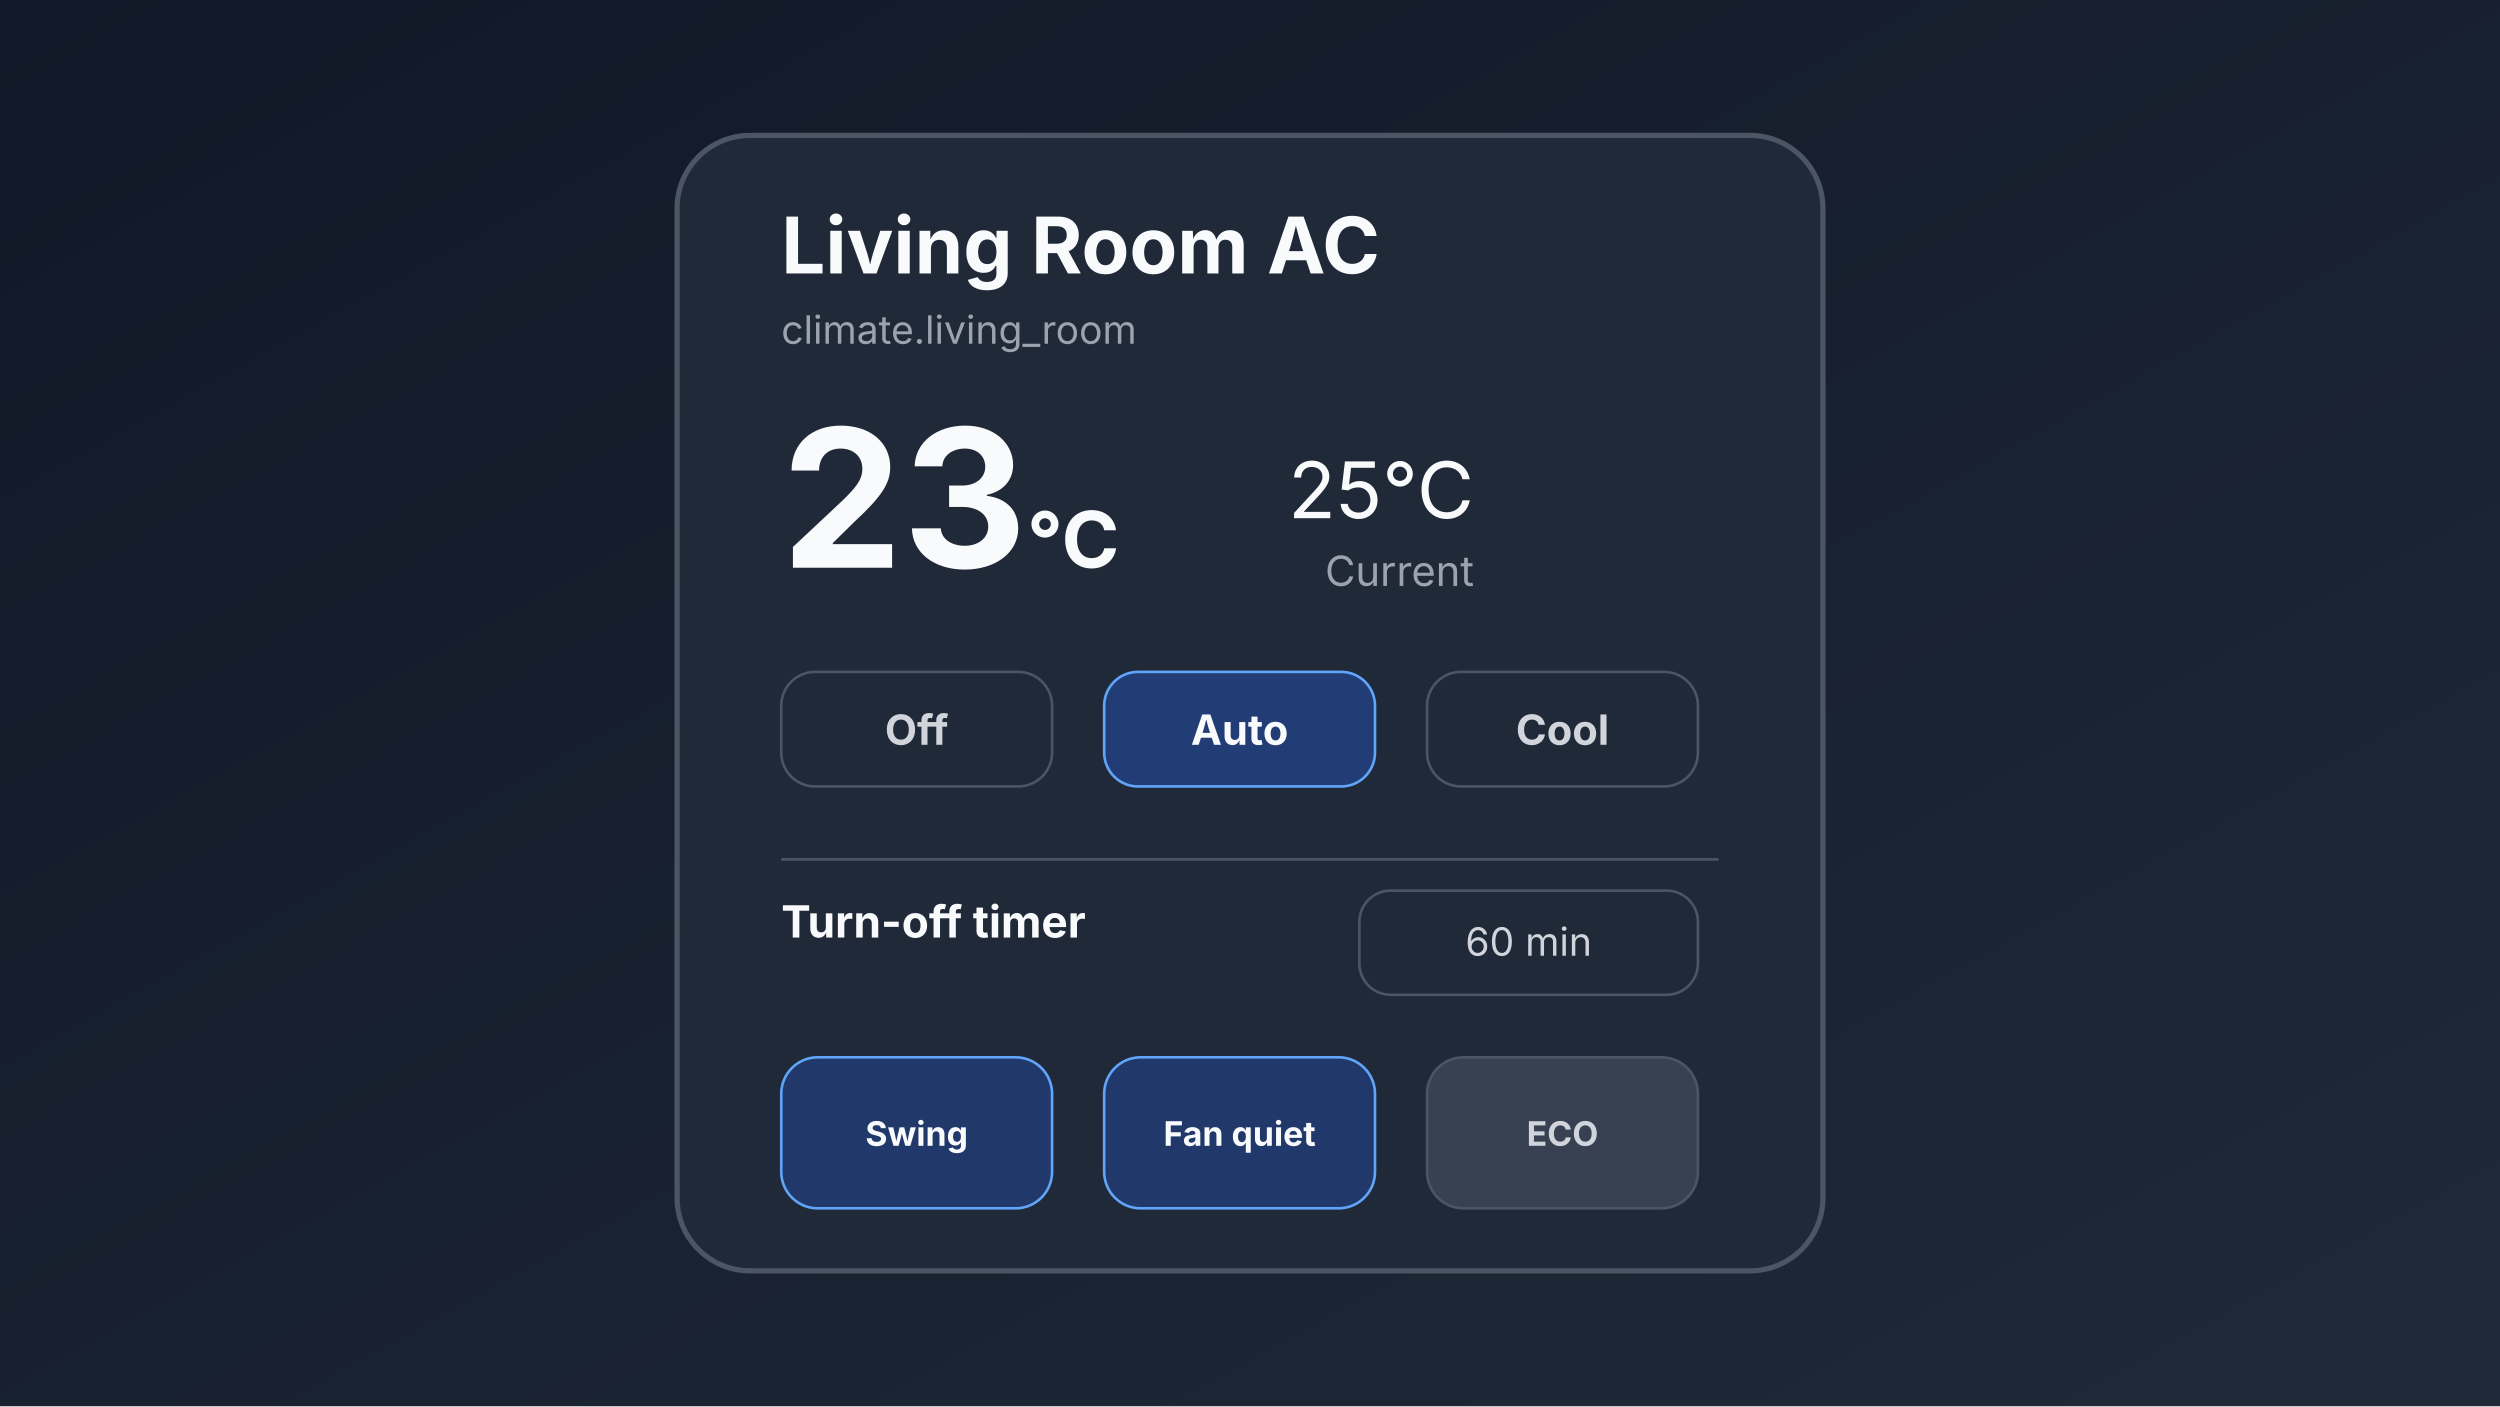
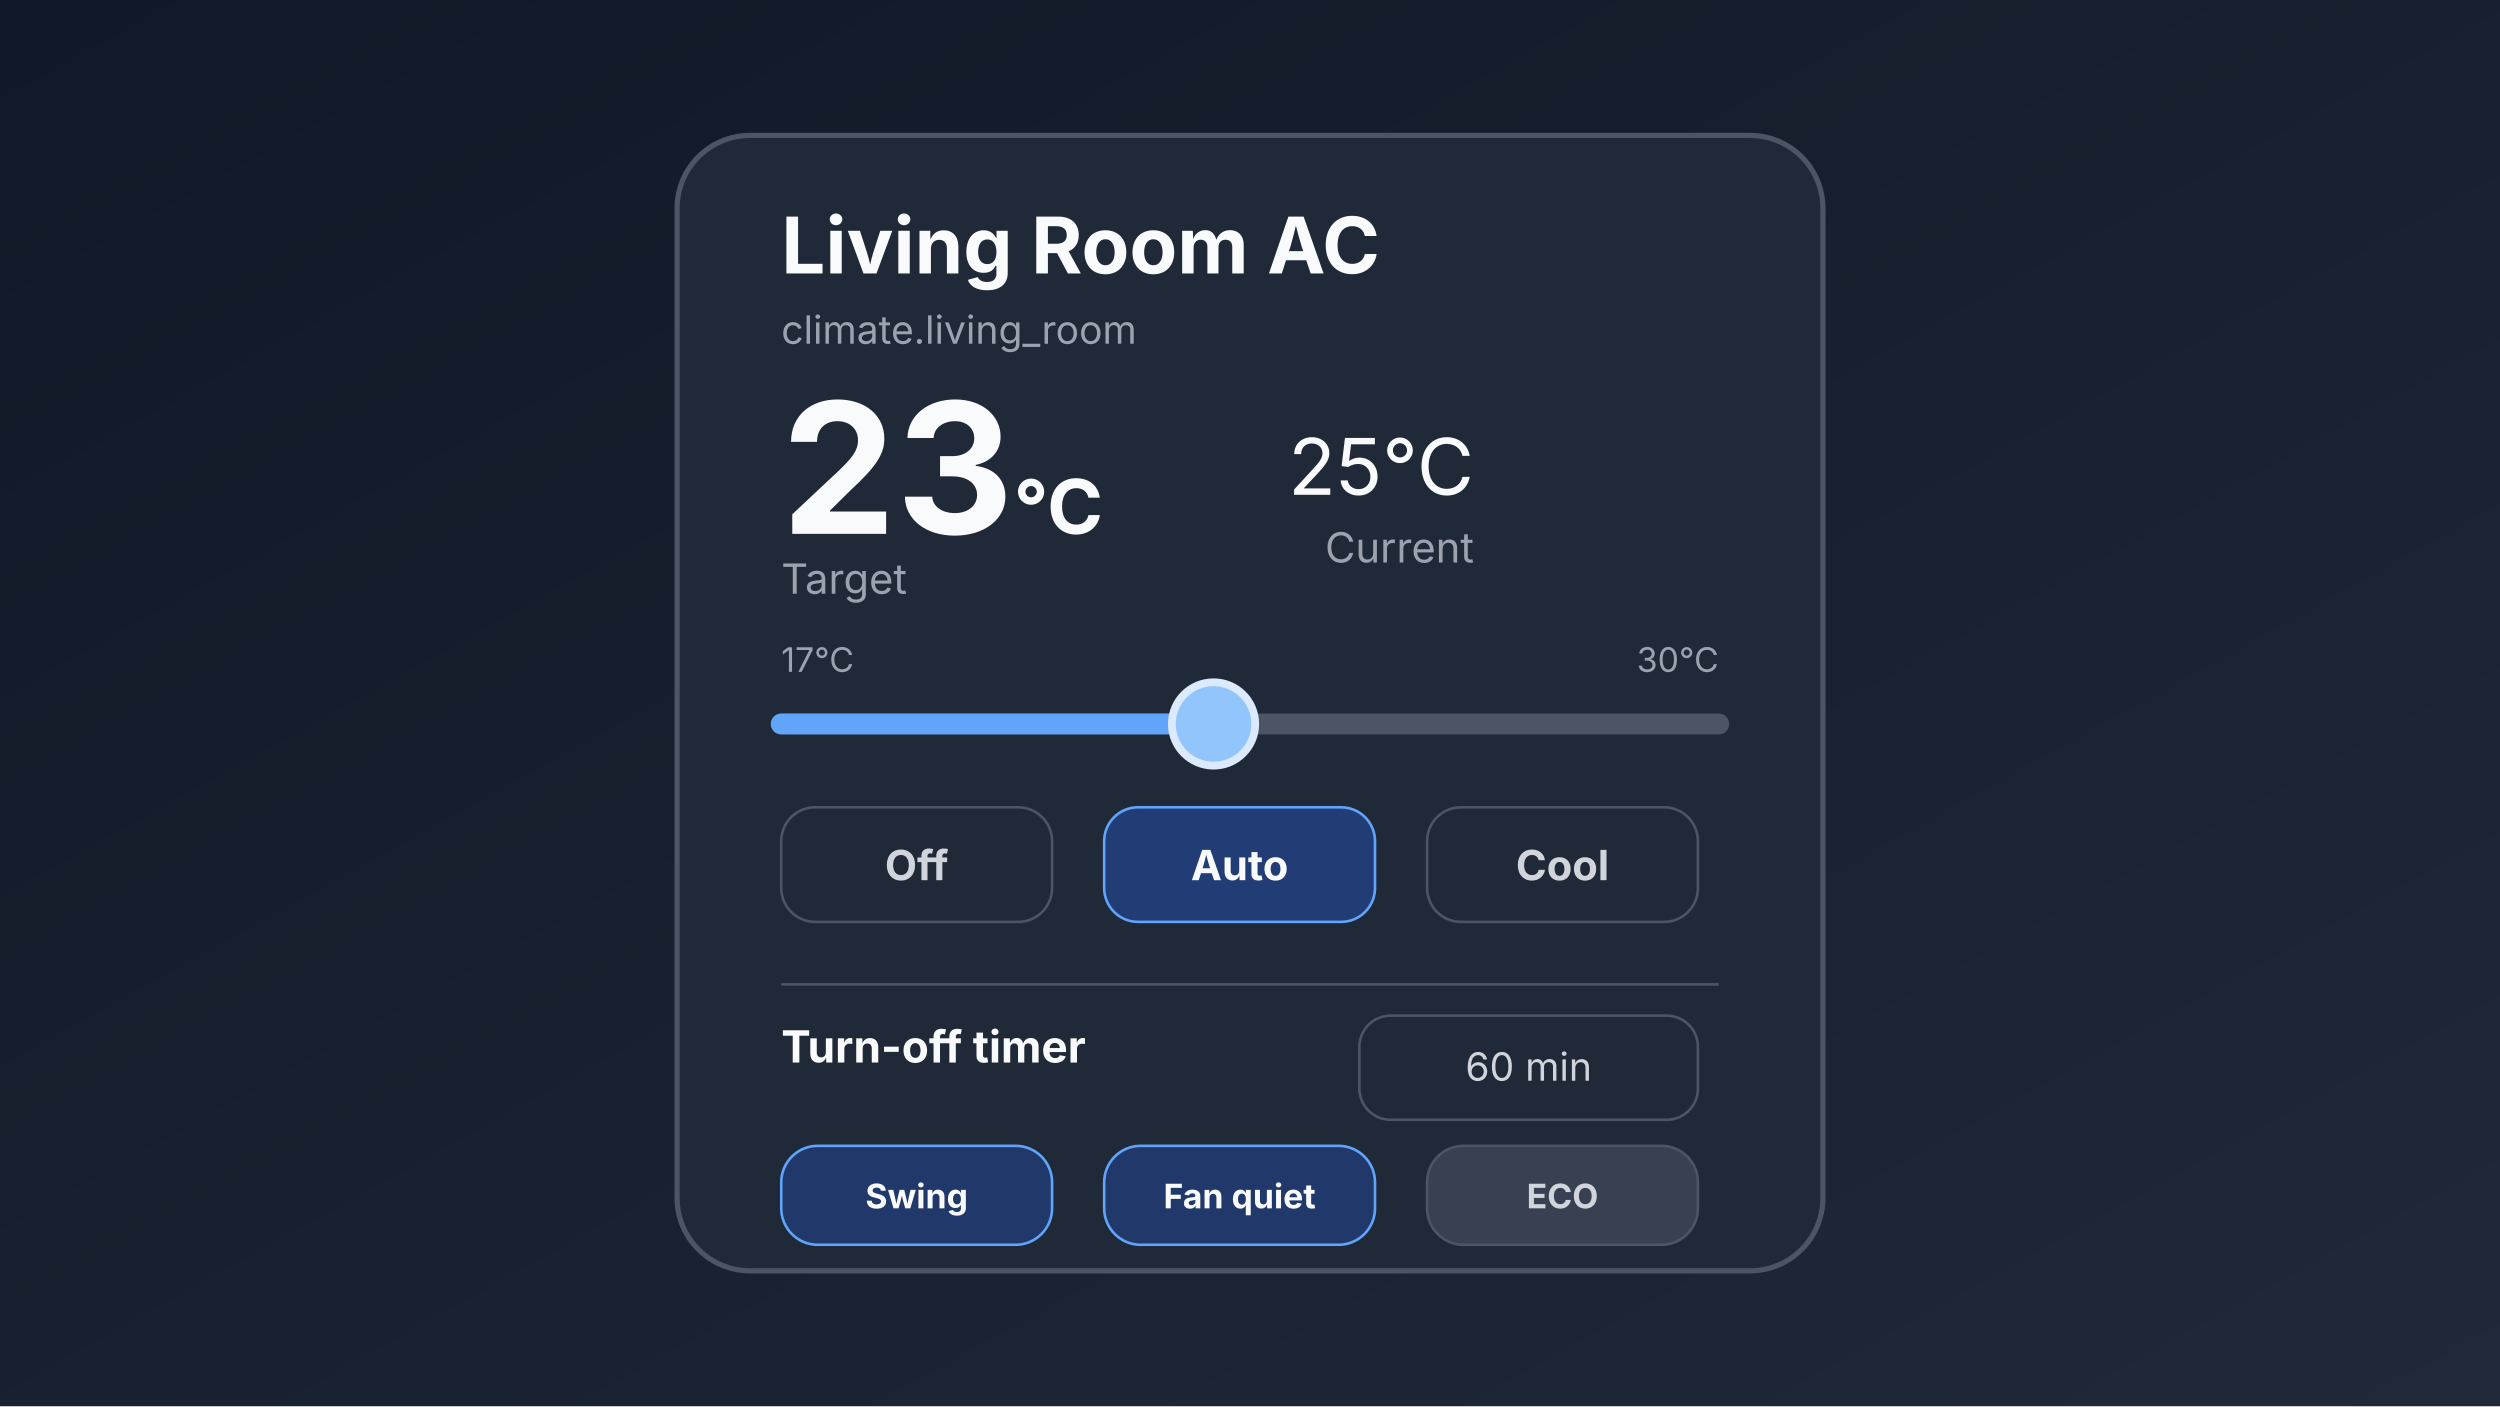
<svg xmlns="http://www.w3.org/2000/svg" width="960" height="540" viewBox="0 0 960 540" role="img" aria-label="Toshiba AC Plus Card preview">
  <defs>
    <linearGradient id="bg" x1="0" y1="0" x2="1" y2="1">
      <stop offset="0" stop-color="#111827" />
      <stop offset="1" stop-color="#1f2937" />
    </linearGradient>
  </defs>
  <rect width="960" height="540" fill="url(#bg)" />
  <rect x="260" y="52" width="440" height="436" rx="28" fill="#202938" stroke="#4b5563" stroke-width="2" />
  <text x="300" y="105" fill="#f9fafb" font-family="Inter,Arial,sans-serif" font-size="30" font-weight="700">Living Room AC</text>
  <text x="300" y="132" fill="#9ca3af" font-family="Inter,Arial,sans-serif" font-size="15">climate.living_room</text>
-   <text x="300" y="218" fill="#f9fafb" font-family="Inter,Arial,sans-serif" font-size="74" font-weight="700">23<tspan font-size="30">°C</tspan>
+   <text x="300" y="205" fill="#f9fafb" font-family="Inter,Arial,sans-serif" font-size="70" font-weight="700">23<tspan font-size="29">°C</tspan>
  </text>
-   <text x="566" y="199" fill="#f9fafb" font-family="Inter,Arial,sans-serif" font-size="30" text-anchor="end">25°C</text>
-   <text x="566" y="225" fill="#9ca3af" font-family="Inter,Arial,sans-serif" font-size="16" text-anchor="end">Current</text>
+   <text x="300" y="228" fill="#9ca3af" font-family="Inter,Arial,sans-serif" font-size="16">Target</text>
+   <text x="566" y="190" fill="#f9fafb" font-family="Inter,Arial,sans-serif" font-size="30" text-anchor="end">25°C</text>
+   <text x="566" y="216" fill="#9ca3af" font-family="Inter,Arial,sans-serif" font-size="16" text-anchor="end">Current</text>
+   <text x="300" y="258" fill="#9ca3af" font-family="Inter,Arial,sans-serif" font-size="13">17°C</text>
+   <text x="660" y="258" fill="#9ca3af" font-family="Inter,Arial,sans-serif" font-size="13" text-anchor="end">30°C</text>
+   <line x1="300" y1="278" x2="660" y2="278" stroke="#4b5563" stroke-width="8" stroke-linecap="round" />
+   <line x1="300" y1="278" x2="466" y2="278" stroke="#60a5fa" stroke-width="8" stroke-linecap="round" />
+   <circle cx="466" cy="278" r="16" fill="#93c5fd" stroke="#dbeafe" stroke-width="3" />
  <g font-family="Inter,Arial,sans-serif" font-size="16" font-weight="700" text-anchor="middle">
-     <rect x="300" y="258" width="104" height="44" rx="13" fill="#1f2937" stroke="#4b5563" />
-     <text x="352" y="286" fill="#d1d5db">Off</text>
-     <rect x="424" y="258" width="104" height="44" rx="13" fill="#2563eb" fill-opacity=".35" stroke="#60a5fa" />
-     <text x="476" y="286" fill="#f9fafb">Auto</text>
-     <rect x="548" y="258" width="104" height="44" rx="13" fill="#1f2937" stroke="#4b5563" />
-     <text x="600" y="286" fill="#d1d5db">Cool</text>
+     <rect x="300" y="310" width="104" height="44" rx="13" fill="#1f2937" stroke="#4b5563" />
+     <text x="352" y="338" fill="#d1d5db">Off</text>
+     <rect x="424" y="310" width="104" height="44" rx="13" fill="#2563eb" fill-opacity=".35" stroke="#60a5fa" />
+     <text x="476" y="338" fill="#f9fafb">Auto</text>
+     <rect x="548" y="310" width="104" height="44" rx="13" fill="#1f2937" stroke="#4b5563" />
+     <text x="600" y="338" fill="#d1d5db">Cool</text>
  </g>
-   <line x1="300" y1="330" x2="660" y2="330" stroke="#4b5563" />
-   <text x="300" y="360" fill="#f9fafb" font-family="Inter,Arial,sans-serif" font-size="17" font-weight="700">Turn-off timer</text>
-   <rect x="522" y="342" width="130" height="40" rx="12" fill="#1f2937" stroke="#4b5563" />
-   <text x="587" y="367" fill="#d1d5db" font-family="Inter,Arial,sans-serif" font-size="15" text-anchor="middle">60 min</text>
+   <line x1="300" y1="378" x2="660" y2="378" stroke="#4b5563" />
+   <text x="300" y="408" fill="#f9fafb" font-family="Inter,Arial,sans-serif" font-size="17" font-weight="700">Turn-off timer</text>
+   <rect x="522" y="390" width="130" height="40" rx="12" fill="#1f2937" stroke="#4b5563" />
+   <text x="587" y="415" fill="#d1d5db" font-family="Inter,Arial,sans-serif" font-size="15" text-anchor="middle">60 min</text>
  <g font-family="Inter,Arial,sans-serif" font-size="13" font-weight="700" text-anchor="middle">
-     <rect x="300" y="406" width="104" height="58" rx="14" fill="#2563eb" fill-opacity=".28" stroke="#60a5fa" />
-     <text x="352" y="440" fill="#f9fafb">Swing</text>
-     <rect x="424" y="406" width="104" height="58" rx="14" fill="#2563eb" fill-opacity=".28" stroke="#60a5fa" />
-     <text x="476" y="440" fill="#f9fafb">Fan quiet</text>
-     <rect x="548" y="406" width="104" height="58" rx="14" fill="#374151" stroke="#4b5563" />
-     <text x="600" y="440" fill="#d1d5db">ECO</text>
+     <rect x="300" y="440" width="104" height="38" rx="14" fill="#2563eb" fill-opacity=".28" stroke="#60a5fa" />
+     <text x="352" y="464" fill="#f9fafb">Swing</text>
+     <rect x="424" y="440" width="104" height="38" rx="14" fill="#2563eb" fill-opacity=".28" stroke="#60a5fa" />
+     <text x="476" y="464" fill="#f9fafb">Fan quiet</text>
+     <rect x="548" y="440" width="104" height="38" rx="14" fill="#374151" stroke="#4b5563" />
+     <text x="600" y="464" fill="#d1d5db">ECO</text>
  </g>
</svg>
